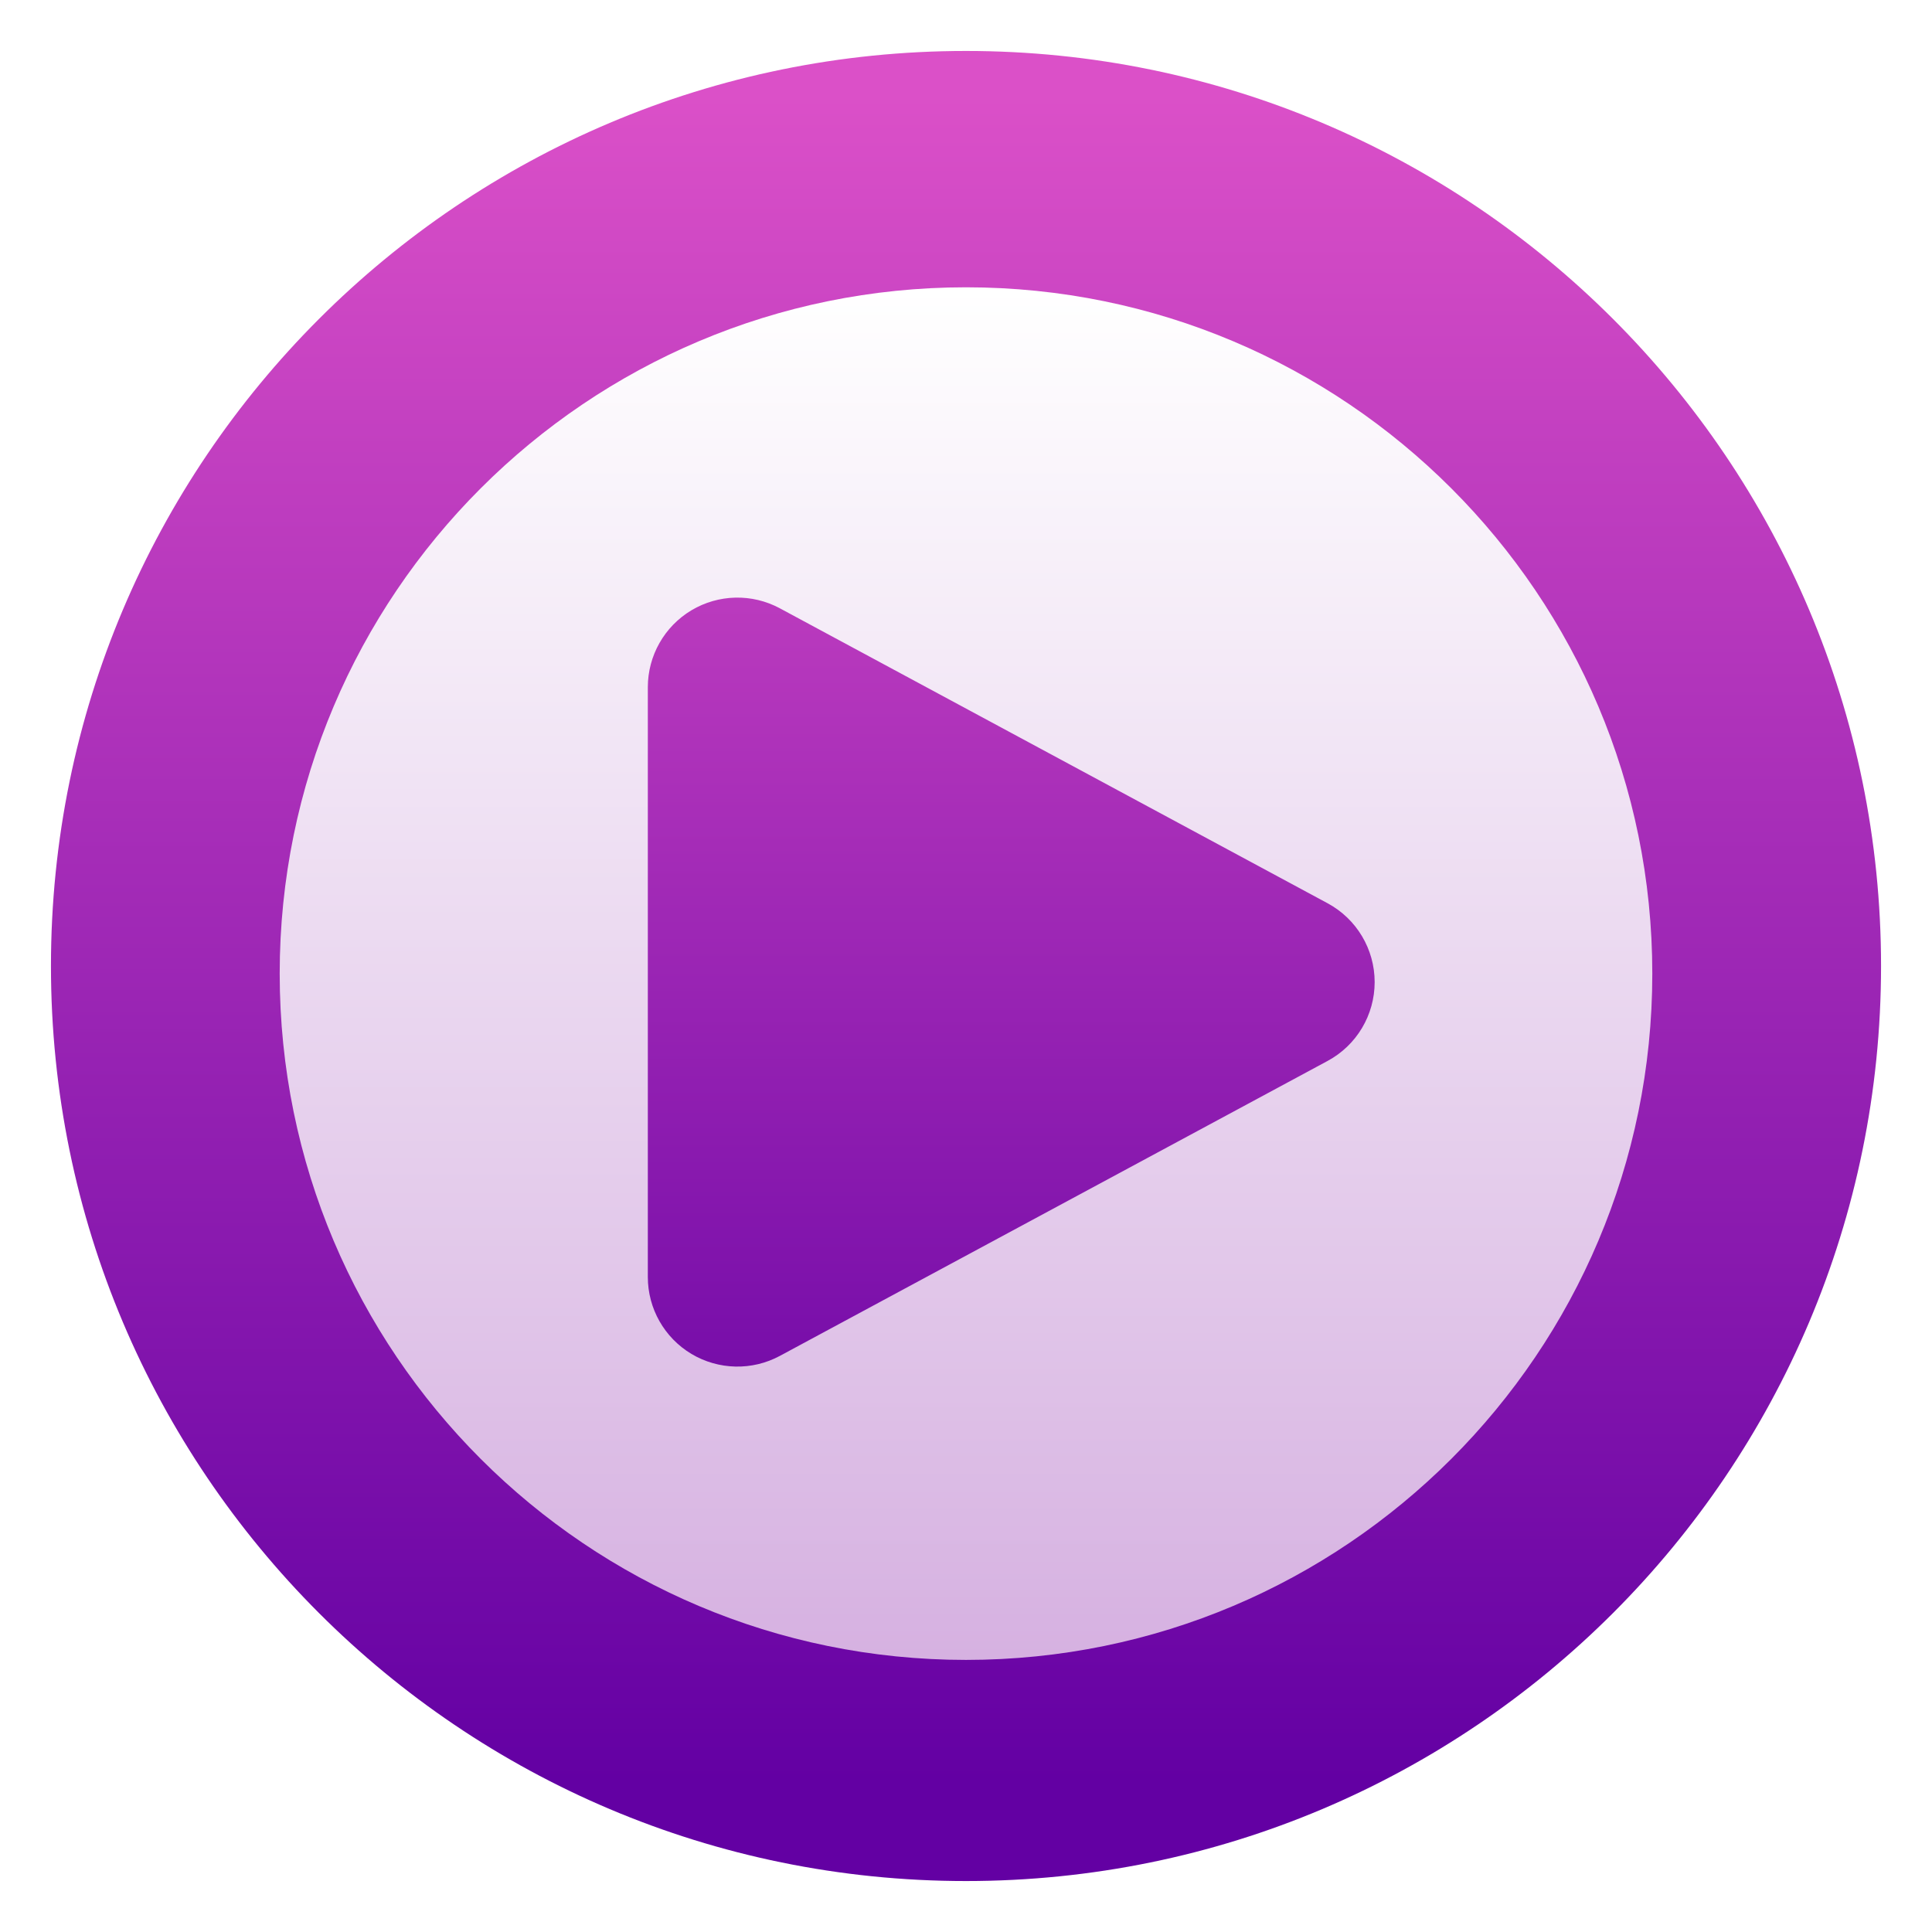
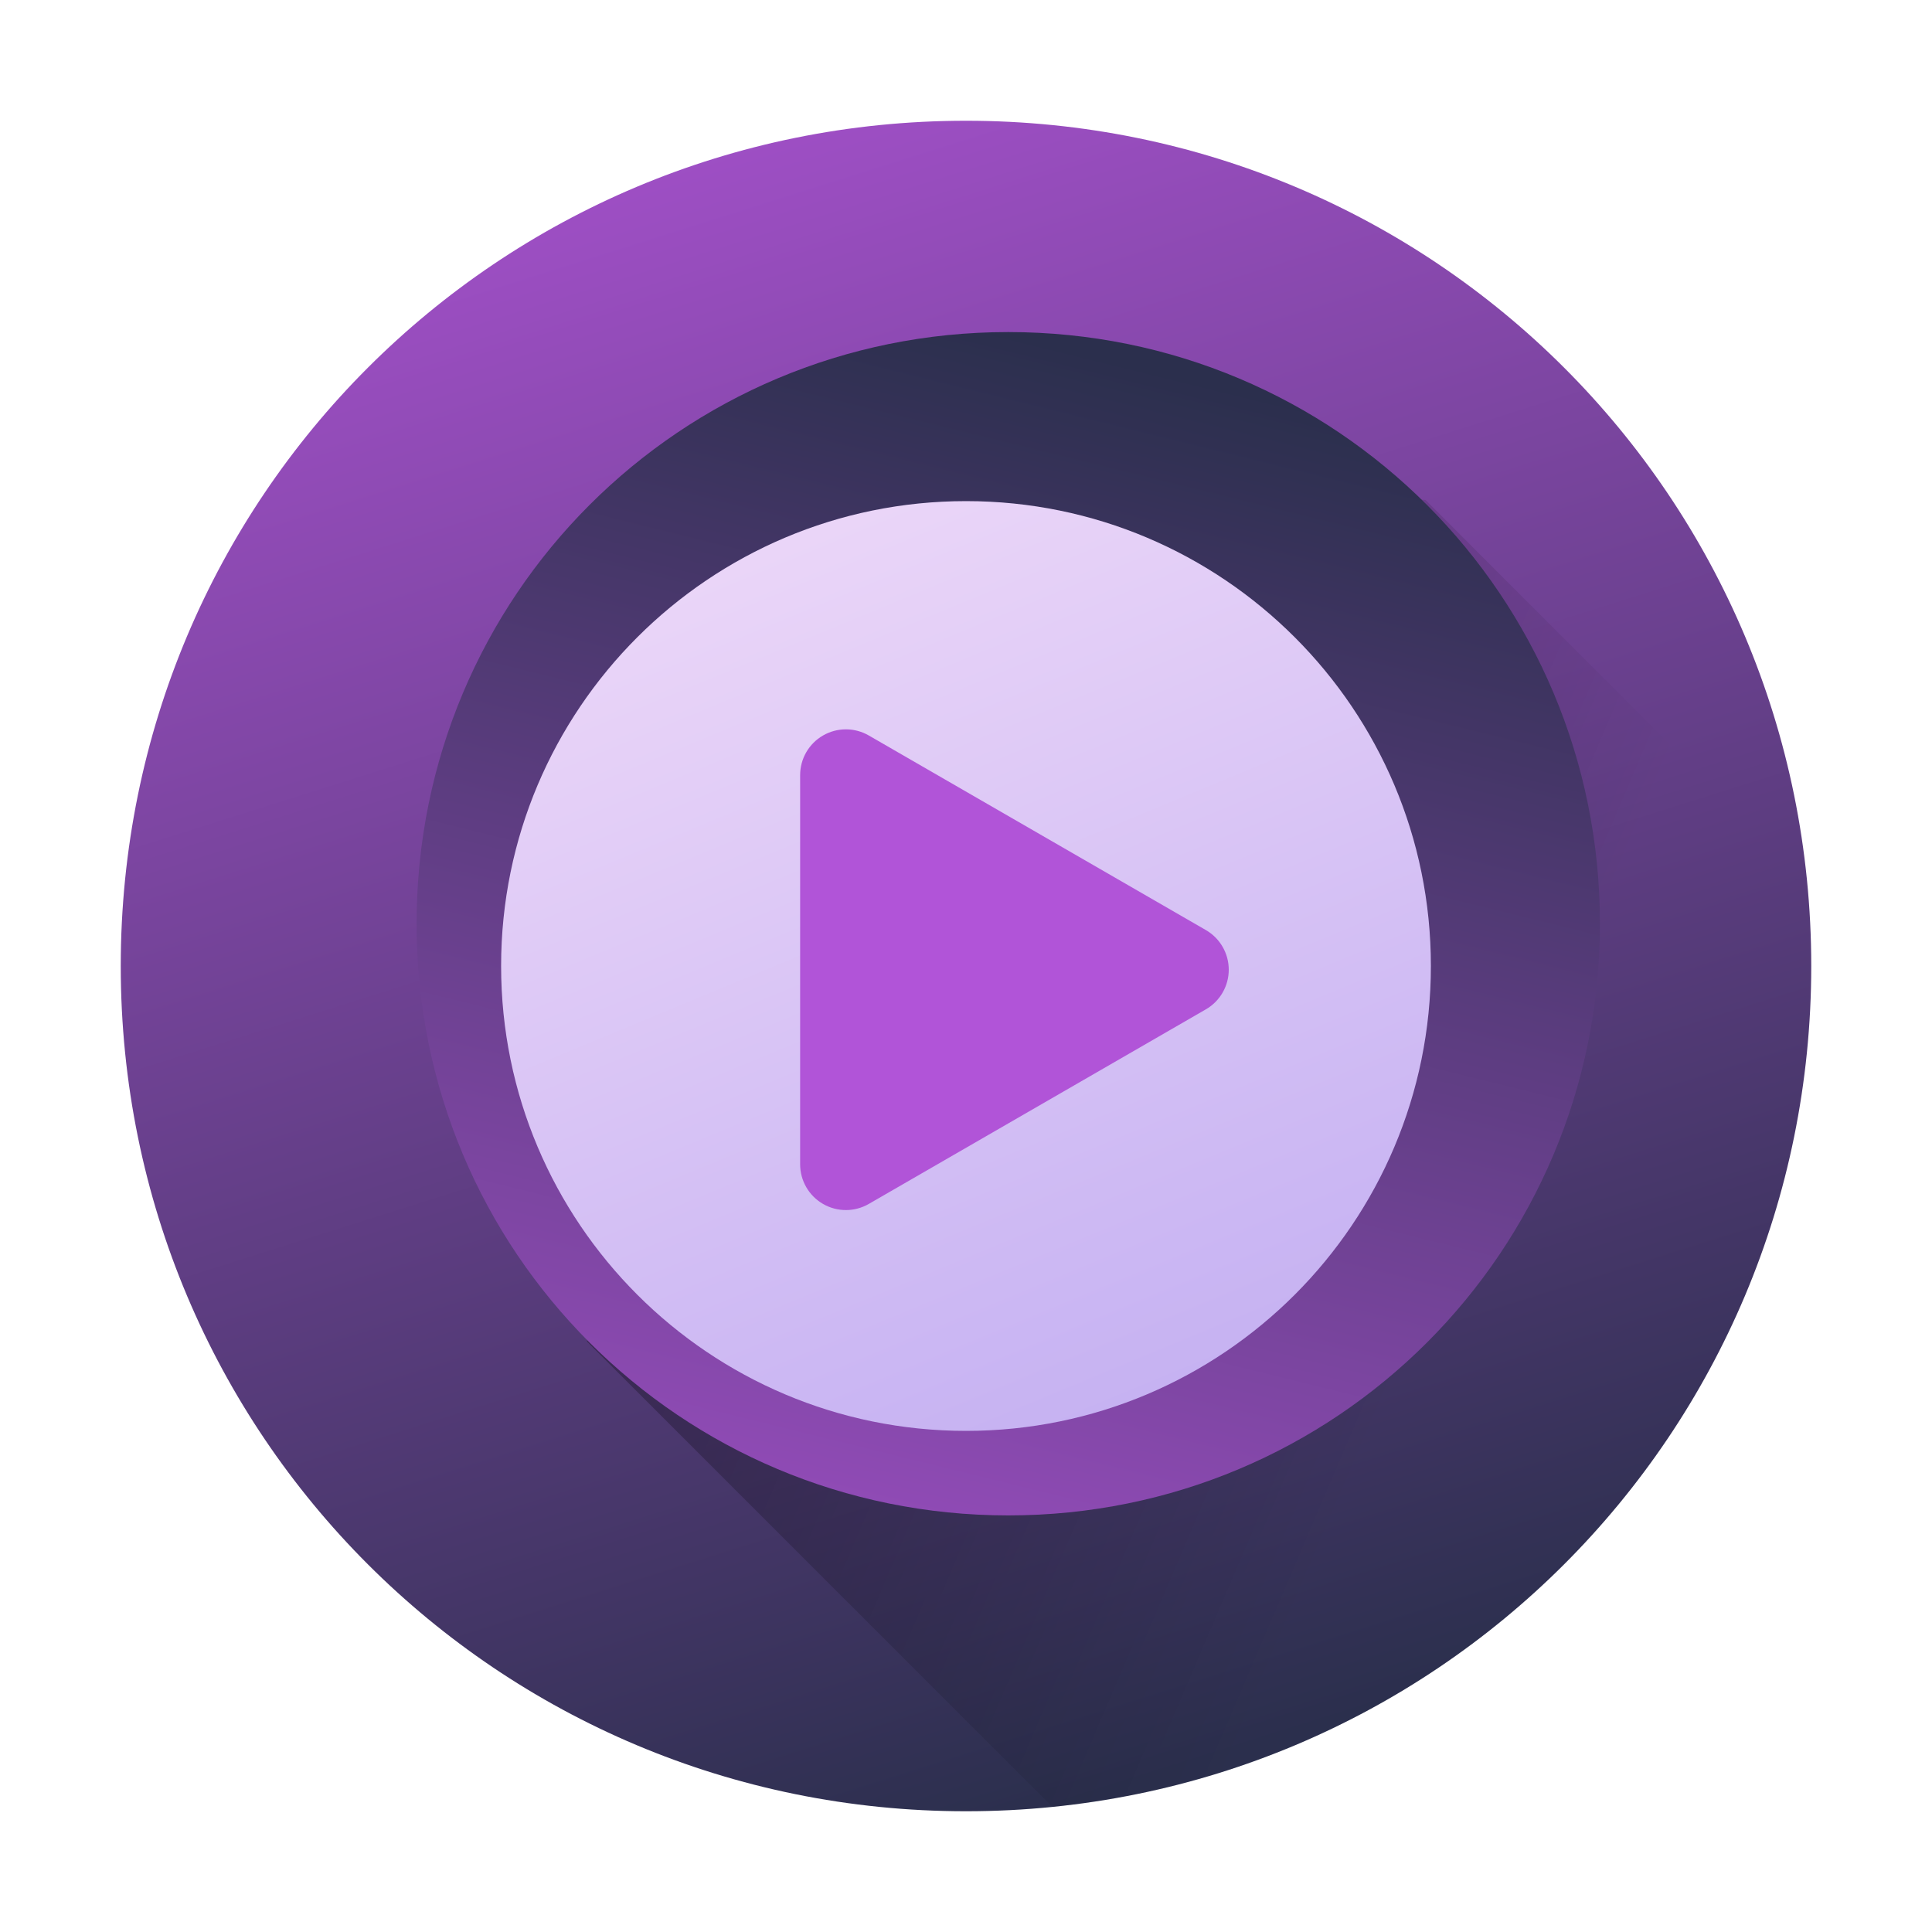
- <svg xmlns="http://www.w3.org/2000/svg" clip-rule="evenodd" fill-rule="evenodd" stroke-linejoin="round" stroke-miterlimit="2" viewBox="0 0 48 48">
-   <linearGradient id="a" x2="1" gradientTransform="matrix(-.651217 -42.5502 42.5502 -.651217 77.8888 43.7381)" gradientUnits="userSpaceOnUse">
-     <stop stop-color="#6300a3" offset="0" />
-     <stop stop-color="#db50c8" offset="1" />
-   </linearGradient>
-   <linearGradient id="b" x2="1" gradientTransform="matrix(-4.2e-7 -34.1017 34.1017 -4.2e-7 267.418 41.2403)" gradientUnits="userSpaceOnUse">
-     <stop stop-color="#d6b1e1" offset="0" />
-     <stop stop-color="#fff" offset="1" />
-   </linearGradient>
-   <linearGradient id="c" x2="1" gradientTransform="matrix(0 -31.861 31.861 0 497.054 39.4839)" gradientUnits="userSpaceOnUse">
-     <stop stop-color="#6300a3" offset="0" />
-     <stop stop-color="#d54cc6" offset="1" />
-   </linearGradient>
-   <circle cx="24" cy="24" r="22.734" fill="url(#a)" />
-   <circle cx="24" cy="24.189" r="17.051" fill="url(#b)" />
-   <path d="m16.095 17.073c0-.783.412-1.509 1.084-1.911.673-.401 1.507-.42 2.196-.049 3.715 2.001 9.751 5.251 13.608 7.328.721.388 1.17 1.14 1.17 1.959s-.449 1.571-1.17 1.959c-3.857 2.077-9.893 5.327-13.608 7.328-.689.371-1.523.352-2.196-.049-.672-.402-1.084-1.127-1.084-1.911z" fill="url(#c)" />
+ <svg xmlns="http://www.w3.org/2000/svg" xmlns:xlink="http://www.w3.org/1999/xlink" width="32" height="32" version="1.1" viewBox="0 0 24 24" id="svg44">
+   <defs id="defs30">
+     <clipPath id="f">
+       <path d="m 111,119 h 177 v 23 H 111 Z" id="path2" />
+     </clipPath>
+     <clipPath id="d">
+       <path d="m 177,130 h 45 v 89 h -45 z" id="path5" />
+     </clipPath>
+     <clipPath id="b">
+       <path d="m 111,207 h 177 v 89 H 111 Z" id="path8" />
+     </clipPath>
+     <clipPath id="h">
+       <rect width="384" height="384" id="rect11" x="0" y="0" />
+     </clipPath>
+     <g clip-path="url(#h)" id="g14" />
+     <clipPath id="e">
+       <path d="m 111,119 h 177 v 23 H 111 Z" id="path16" />
+     </clipPath>
+     <clipPath id="c">
+       <path d="m 177,130 h 45 v 89 h -45 z" id="path19" />
+     </clipPath>
+     <clipPath id="a">
+       <path d="m 111,207 h 177 v 89 H 111 Z" id="path22" />
+     </clipPath>
+     <clipPath id="g">
+       <rect width="384" height="384" id="rect25" x="0" y="0" />
+     </clipPath>
+     <g clip-path="url(#g)" id="g28" />
+     <linearGradient id="a-3" x2="1" gradientTransform="matrix(0,-21.48696,21.48696,0,-20.04367,30.7887)" gradientUnits="userSpaceOnUse">
+       <stop stop-color="#0613a5" offset="0" id="stop1" style="stop-color:#14ff6e;stop-opacity:1;" />
+       <stop stop-color="#5865f2" offset="1" id="stop2" style="stop-color:#a0ff22;stop-opacity:1;" />
+     </linearGradient>
+     <linearGradient xlink:href="#linearGradient4199" id="linearGradient4183" x1="30.573" y1="42.531" x2="16.567" y2="-1.758" gradientUnits="userSpaceOnUse" gradientTransform="matrix(1.00127,0,0,1,-0.00508044,0)" />
+     <linearGradient id="linearGradient4199">
+       <stop offset="0" style="stop-color:#2b2f4d;stop-opacity:1;" id="stop5" />
+       <stop offset="1" style="stop-color:#b154d8;stop-opacity:1" id="stop6" />
+     </linearGradient>
+     <linearGradient xlink:href="#linearGradient4216" id="linearGradient4222" x1="14.844" y1="12.668" x2="39" y2="23" gradientUnits="userSpaceOnUse" />
+     <linearGradient id="linearGradient4216">
+       <stop style="stop-color:#000000;stop-opacity:1;" offset="0" id="stop3-0" />
+       <stop style="stop-color:#000000;stop-opacity:0;" offset="1" id="stop4" />
+     </linearGradient>
+     <linearGradient xlink:href="#linearGradient4199" id="linearGradient4189" gradientUnits="userSpaceOnUse" gradientTransform="matrix(0.7008891,0,0,-0.7,8.196443,39.8)" x1="32.298" y1="41.884" x2="19.658" y2="-9.254" />
+     <linearGradient id="linearGradient4177">
+       <stop style="stop-color:#2b2f4d;stop-opacity:1;" offset="0" id="stop9" />
+       <stop style="stop-color:#b154d8;stop-opacity:1;" offset="1" id="stop10" />
+     </linearGradient>
+     <linearGradient xlink:href="#linearGradient4154" id="linearGradient4160" x1="27.627" y1="34.47" x2="17.833" y2="10.836" gradientUnits="userSpaceOnUse" />
+     <linearGradient id="linearGradient4154">
+       <stop style="stop-color:#c6b2f2;stop-opacity:1;" offset="0" id="stop1-6" />
+       <stop style="stop-color:#f0dbf9;stop-opacity:1" offset="1" id="stop2-2" />
+     </linearGradient>
+     <linearGradient id="c-6" x2="0.752" gradientTransform="matrix(0,-38.38233,19.16182,0,309.3007,36.1641)" gradientUnits="userSpaceOnUse" x1="0.093" y1="-14.846" y2="-14.827" spreadMethod="pad">
+       <stop stop-color="#6300a3" offset="0" id="stop5-0" style="stop-color:#2b2f4d;stop-opacity:1;" />
+       <stop stop-color="#d54cc6" offset="1" id="stop6-9" style="stop-color:#b154d8;stop-opacity:1;" />
+     </linearGradient>
+     <linearGradient xlink:href="#c-6" id="linearGradient7" x1="17.684" y1="25.552" x2="24.625" y2="13.588" gradientUnits="userSpaceOnUse" />
+   </defs>
+   <g id="g15" transform="matrix(0.525,0,0,0.525,-0.6000002,-0.6000002)">
+     <path style="fill:url(#linearGradient4183);fill-opacity:1" d="M 24,4 C 12.92,4 4,12.92 4,24 4,35.08 12.92,44 24,44 35.08,44 44,35.08 44,24 44,12.92 35.08,4 24,4 Z" id="path10" />
+     <path style="opacity:0.4;fill:url(#linearGradient4222);fill-opacity:1;stroke:none;stroke-width:1;stroke-linecap:butt;stroke-linejoin:bevel;stroke-miterlimit:4;stroke-dasharray:none;stroke-opacity:1" d="m 31.18,12.668 -16.336,17.719 0.191,2.502 11.008,11.008 C 36.156,42.879 44,34.39 44,24 44,23.325 43.965,22.658 43.9,22 l -9.027,-9.027 z" id="path11" />
+     <path d="M 25,37 C 17.244,37 11,30.756 11,23 11,15.244 17.244,9 25,9 c 7.756,0 14,6.244 14,14 0,7.756 -6.244,14 -14,14 z" style="fill:url(#linearGradient4189);fill-opacity:1" id="path12" />
+     <path style="fill:url(#linearGradient4160);fill-opacity:1;fill-rule:evenodd" d="M 24.001,13 C 17.926,13 13,17.924 13,23.999 13,30.074 17.925,35 24.001,35 30.076,35 35,30.075 35,23.999 35,17.924 30.076,13 24.001,13 Z" id="path13" />
+     <path style="display:inline;fill:url(#linearGradient7);stroke-width:1.429;stroke-linecap:round;stroke-miterlimit:2" id="path1" transform="translate(3.711376,5.507202)" d="m 16.364,23.187 0,-9.211 a 1.083,1.083 150 0 1 1.624,-0.938 l 7.977,4.605 a 1.083,1.083 90 0 1 0,1.875 l -7.977,4.605 a 1.083,1.083 30 0 1 -1.624,-0.938 z" />
+   </g>
</svg>
